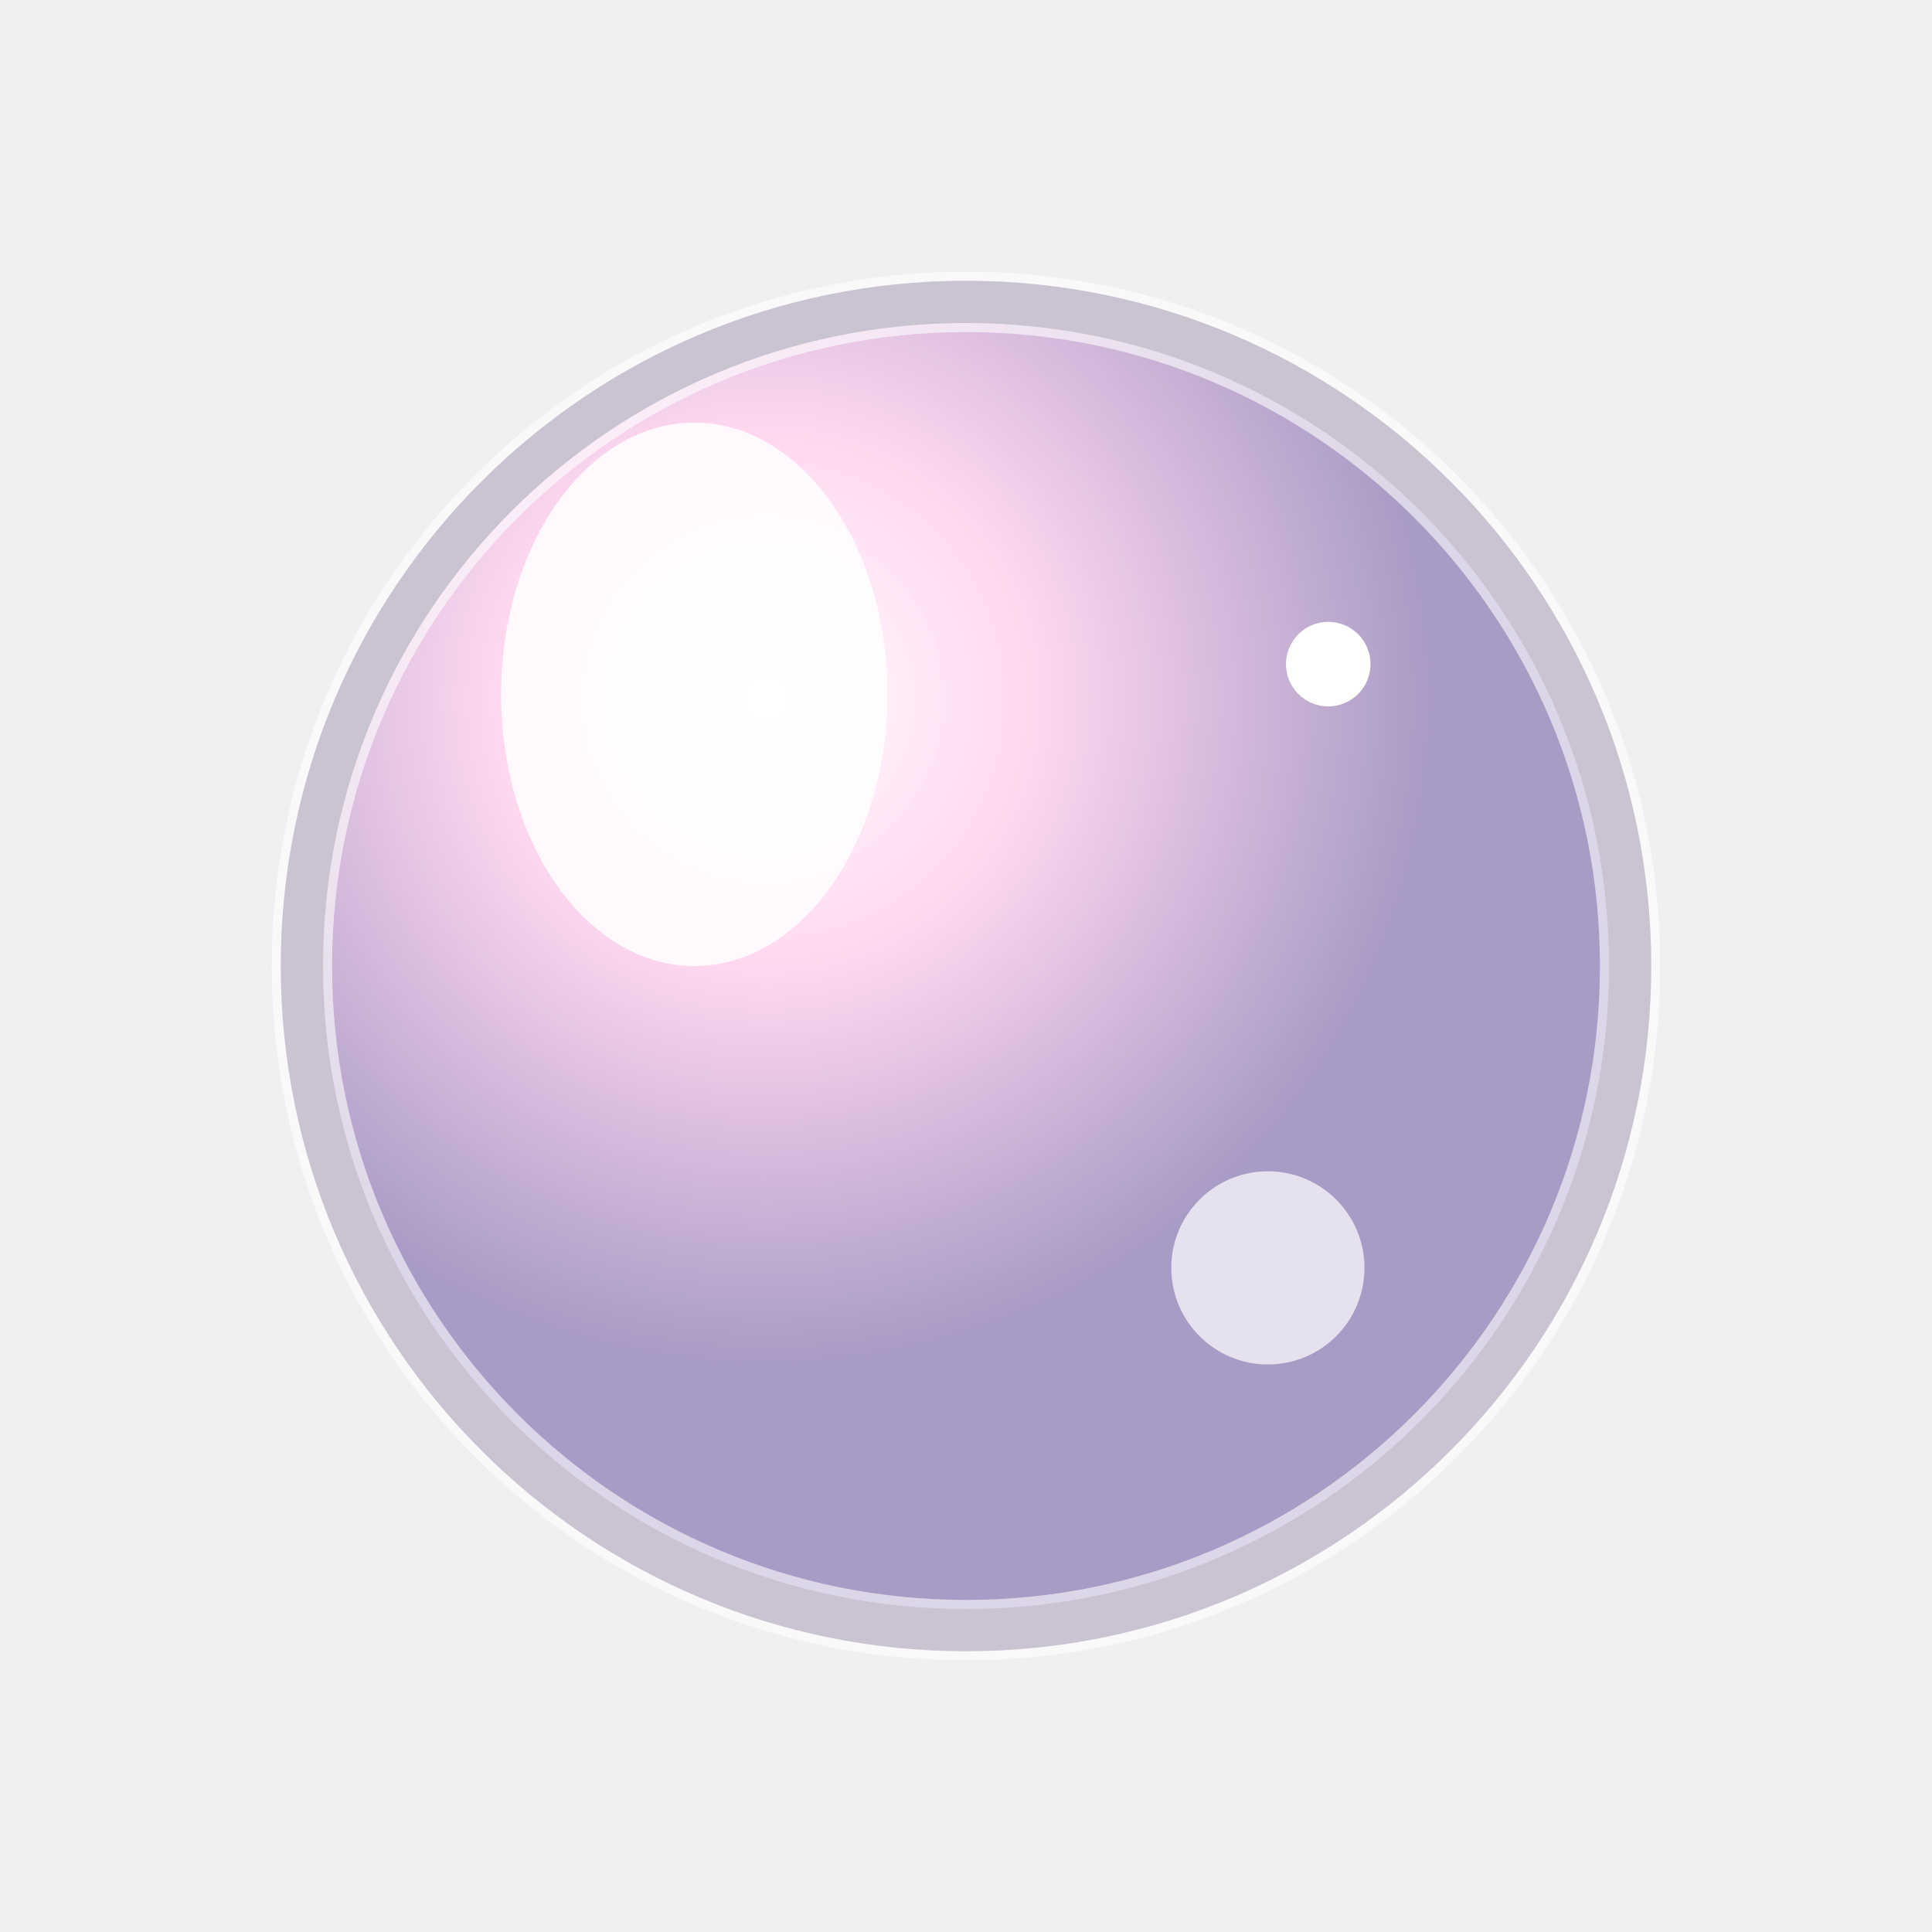
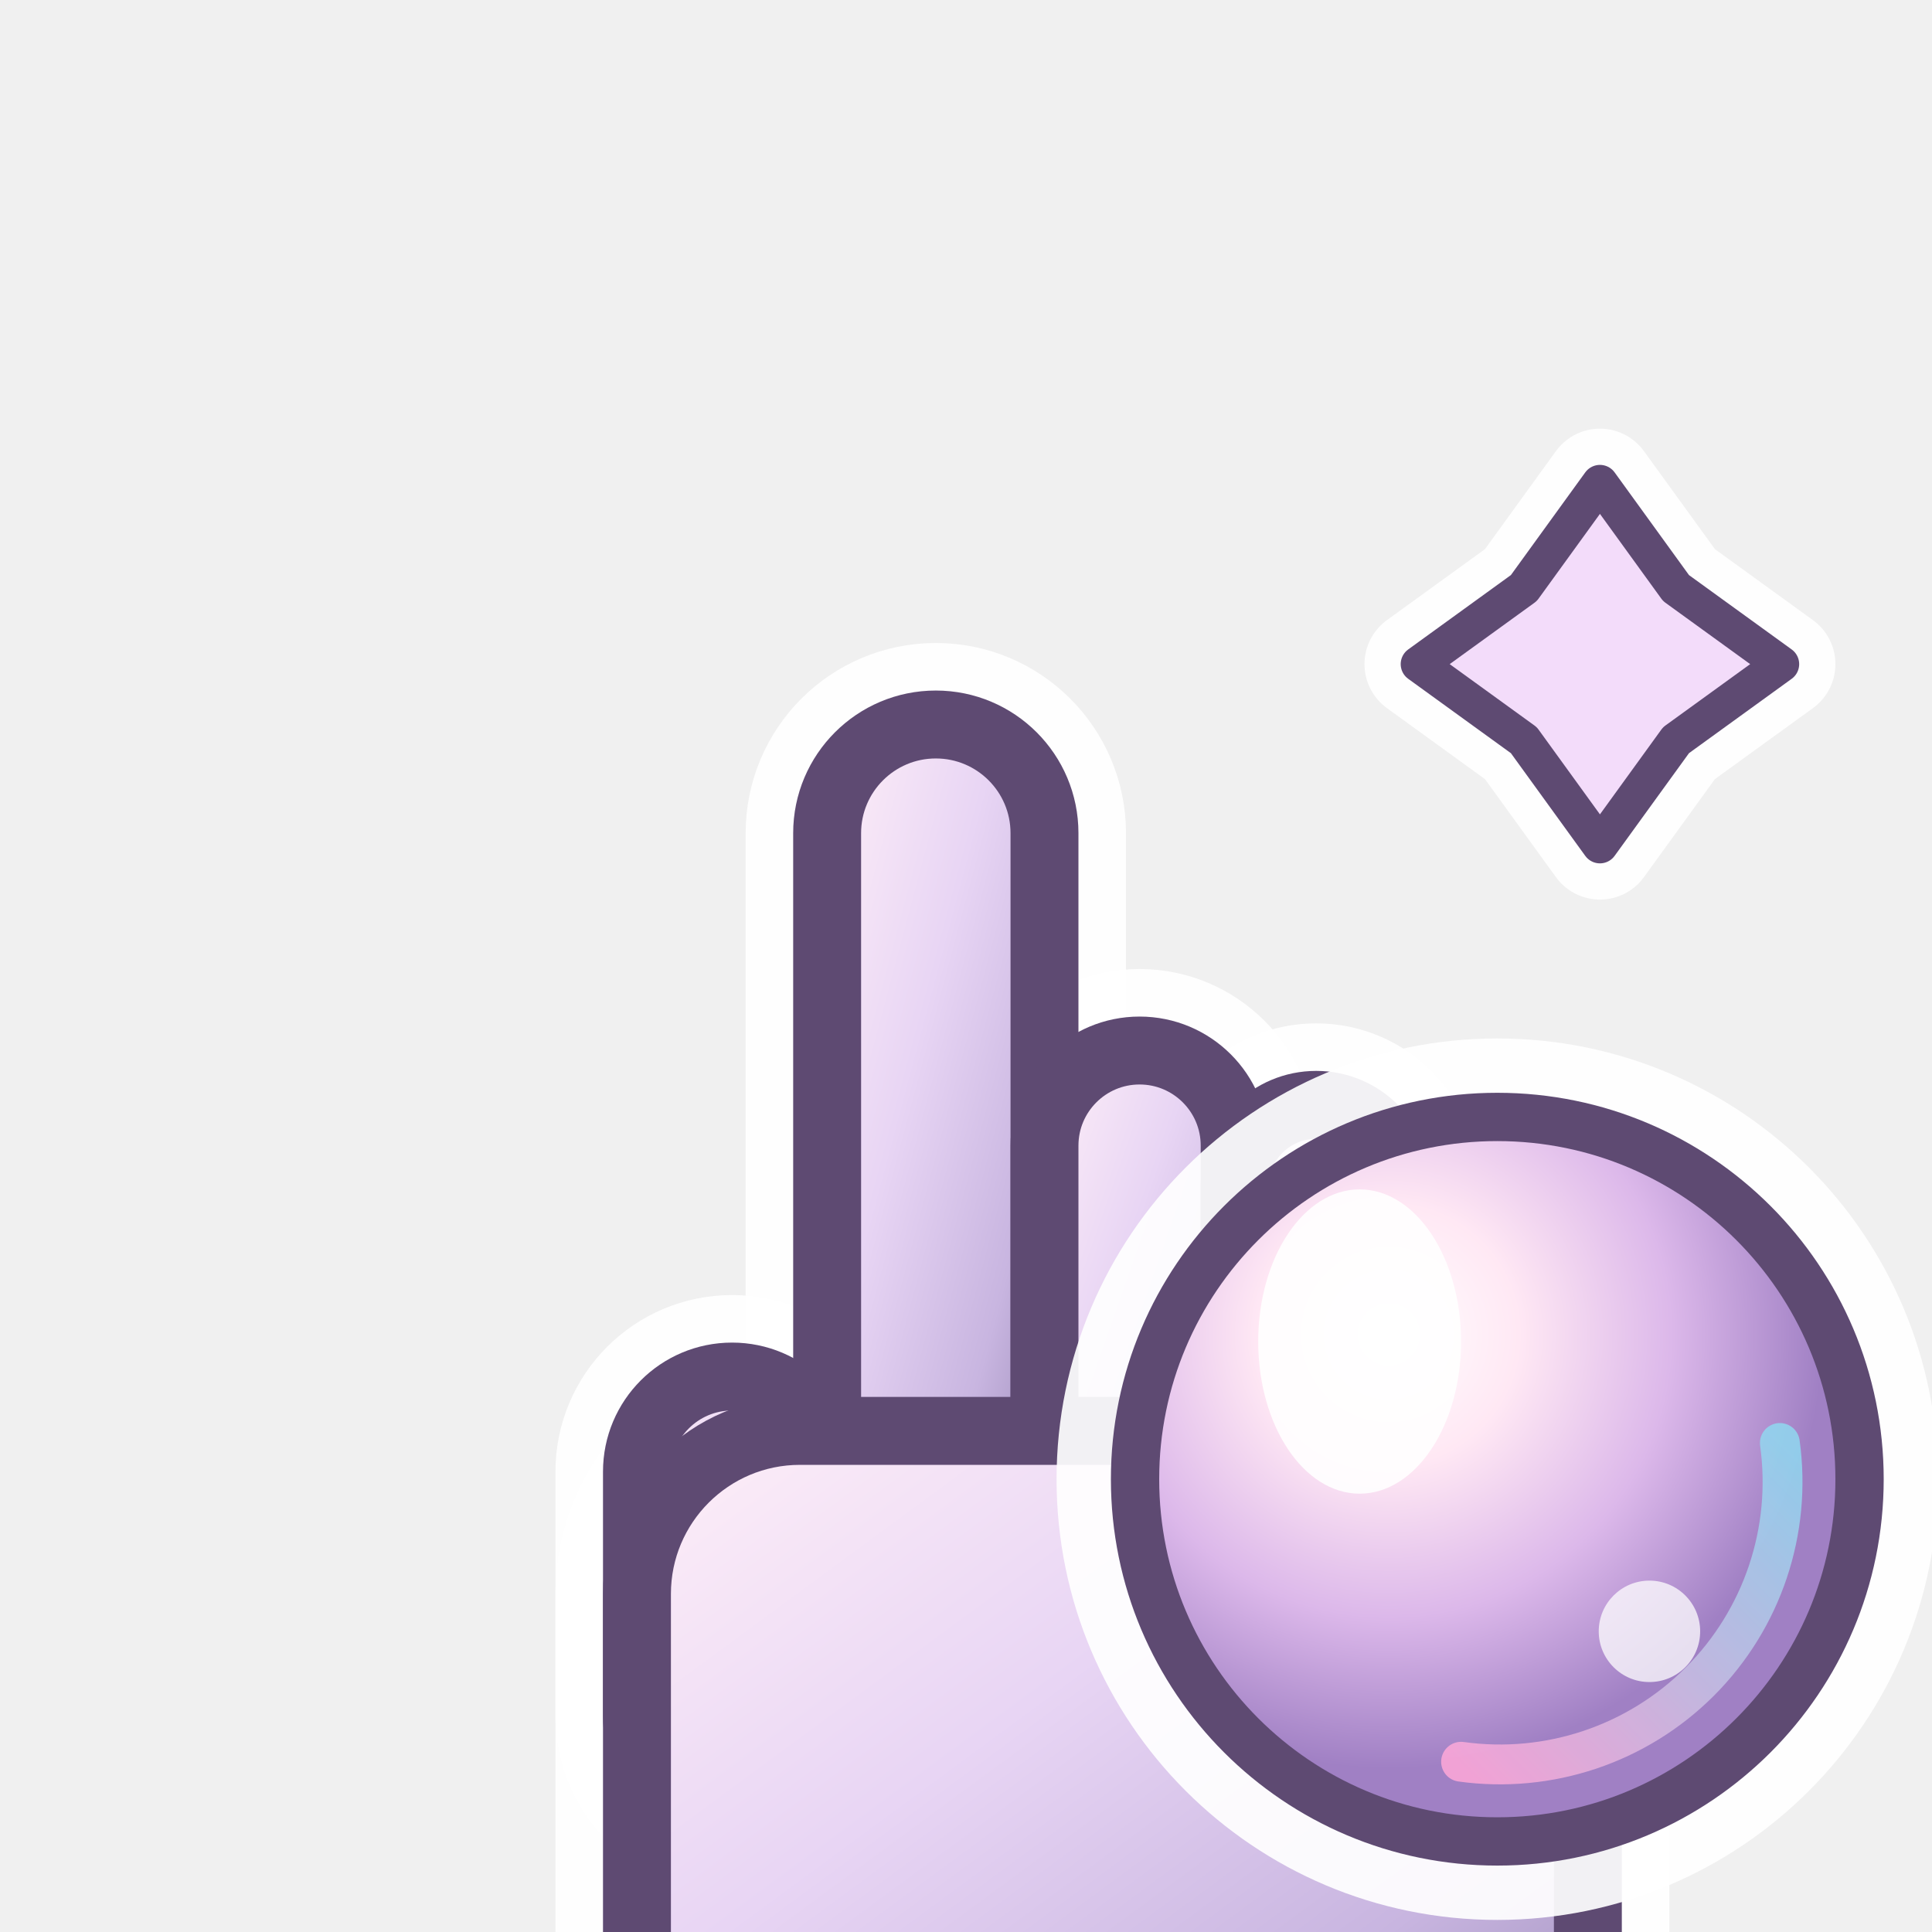
<svg xmlns="http://www.w3.org/2000/svg" viewBox="0 0 32 32" width="32" height="32">
  <defs>
-     <radialGradient id="prl_d" cx="35%" cy="30%" r="50%">
+     <radialGradient id="prl_d" cx="35%" cy="30%" r="60%">
      <stop offset="0%" stop-color="#FFFFFF" />
-       <stop offset="35%" stop-color="#FFE8F4" />
-       <stop offset="70%" stop-color="#D5B8E8" />
-       <stop offset="100%" stop-color="#9888B5" />
+       <stop offset="30%" stop-color="#FFE8F4" />
+       <stop offset="65%" stop-color="#DCB8EA" />
+       <stop offset="100%" stop-color="#A080C4" />
    </radialGradient>
-     <radialGradient id="prl_l" cx="35%" cy="30%" r="50%">
+     <radialGradient id="prl_c" cx="35%" cy="30%" r="60%">
      <stop offset="0%" stop-color="#FFFFFF" />
-       <stop offset="40%" stop-color="#FFD8F0" />
-       <stop offset="100%" stop-color="#A89BC5" />
+       <stop offset="40%" stop-color="#EEDAF6" />
+       <stop offset="100%" stop-color="#AC8CCC" />
    </radialGradient>
    <linearGradient id="prl_w" x1="0%" y1="0%" x2="100%" y2="100%">
      <stop offset="0%" stop-color="#FFD8F0" />
      <stop offset="33%" stop-color="#D5B8E8" />
      <stop offset="66%" stop-color="#B8D5E8" />
      <stop offset="100%" stop-color="#FFE0E8" />
    </linearGradient>
+     <linearGradient id="prl_pt" x1="0%" y1="0%" x2="100%" y2="100%">
+       <stop offset="0%" stop-color="#FFF0F8" />
+       <stop offset="40%" stop-color="#E8D5F4" />
+       <stop offset="75%" stop-color="#C8B5E0" />
+       <stop offset="100%" stop-color="#9888B5" />
+     </linearGradient>
+     <linearGradient id="prl_rim" x1="100%" y1="0%" x2="0%" y2="100%">
+       <stop offset="0%" stop-color="#8FD8F0" />
+       <stop offset="100%" stop-color="#FFA8D8" />
+     </linearGradient>
  </defs>
-   <circle cx="16" cy="16" r="11" fill="url(#prl_l)" stroke="#7A6A8E" stroke-width="0.7" />
-   <circle cx="16" cy="16" r="11" fill="none" stroke="#FFFFFF" stroke-width="1" opacity="0.6" />
-   <ellipse cx="11.5" cy="11.5" rx="3.2" ry="4.5" fill="#FFFFFF" opacity="0.85" />
-   <circle cx="21" cy="21" r="1.6" fill="#FFFFFF" opacity="0.7" />
-   <circle cx="22" cy="11" r="0.7" fill="#FFFFFF">
-     <animate attributeName="opacity" values="0.55;1;0.55" dur="1.7s" repeatCount="indefinite" />
-   </circle>
+   <g transform="translate(5.15 10.20) scale(0.9)">
+     <rect x="9.5" y="2" width="4" height="15" rx="2" fill="#FFFFFF" stroke="#FFFFFF" stroke-width="3" opacity="0.92" />
+     <rect x="13.5" y="8" width="3.5" height="10" rx="1.75" fill="#FFFFFF" stroke="#FFFFFF" stroke-width="3" opacity="0.92" />
+     <rect x="17" y="9" width="3" height="9" rx="1.5" fill="#FFFFFF" stroke="#FFFFFF" stroke-width="3" opacity="0.92" />
+     <rect x="6" y="14" width="3.5" height="8" rx="1.75" fill="#FFFFFF" stroke="#FFFFFF" stroke-width="3" opacity="0.92" />
+     <rect x="6" y="15" width="17.5" height="13" rx="3" fill="#FFFFFF" stroke="#FFFFFF" stroke-width="3" opacity="0.92" />
+     <rect x="9.5" y="2" width="4" height="15" rx="2" fill="url(#prl_pt)" stroke="#5E4A72" stroke-width="1.25" />
+     <rect x="13.5" y="8" width="3.5" height="10" rx="1.75" fill="url(#prl_pt)" stroke="#5E4A72" stroke-width="1.25" />
+     <rect x="17" y="9" width="3" height="9" rx="1.5" fill="url(#prl_pt)" stroke="#5E4A72" stroke-width="1.25" />
+     <rect x="6" y="14" width="3.5" height="8" rx="1.75" fill="url(#prl_pt)" stroke="#5E4A72" stroke-width="1.25" />
+     <rect x="6" y="15" width="17.5" height="13" rx="3" fill="url(#prl_pt)" stroke="#5E4A72" stroke-width="1.25" />
+   </g>
+   <g>
+     <animateTransform attributeName="transform" type="translate" values="0 0; 0 -1; 0 0" dur="1.6s" begin="0s" repeatCount="indefinite" additive="sum" />
+     <circle cx="24.8" cy="24.5" r="6" fill="#FFFFFF" stroke="#FFFFFF" stroke-width="2.6" opacity="0.92" />
+     <circle cx="24.8" cy="24.5" r="6" fill="url(#prl_d)" stroke="#5E4A72" stroke-width="0.8" />
+     <ellipse cx="22.52" cy="22.22" rx="1.68" ry="2.52" fill="#FFFFFF" opacity="0.9" />
+     <path d="M29.48,23.90 A4.68,4.68 0 0 1 24.20,29.18" fill="none" stroke="url(#prl_rim)" stroke-width="0.66" stroke-linecap="round" opacity="0.85" />
+     <circle cx="27.32" cy="27.02" r="0.84" fill="#FFFFFF" opacity="0.75" />
+   </g>
+   <g transform="translate(26.5 11)">
+     <g>
+       <animateTransform attributeName="transform" type="scale" values="1 1; 1.2 1.2; 1 1" dur="1.4s" begin="0.3s" repeatCount="indefinite" additive="sum" />
+       <path d="M0,-3 L1.26,-1.26 L3,0 L1.26,1.26 L0,3 L-1.26,1.26 L-3,0 L-1.26,-1.26 Z" fill="#FFFFFF" stroke="#FFFFFF" stroke-width="1.8" stroke-linejoin="round" opacity="0.92" />
+       <path d="M0,-3 L1.26,-1.26 L3,0 L1.26,1.26 L0,3 L-1.26,1.26 L-3,0 L-1.26,-1.26 Z" fill="#F3DCFA" stroke="#5E4A72" stroke-width="0.6" stroke-linejoin="round" />
+     </g>
+   </g>
</svg>
